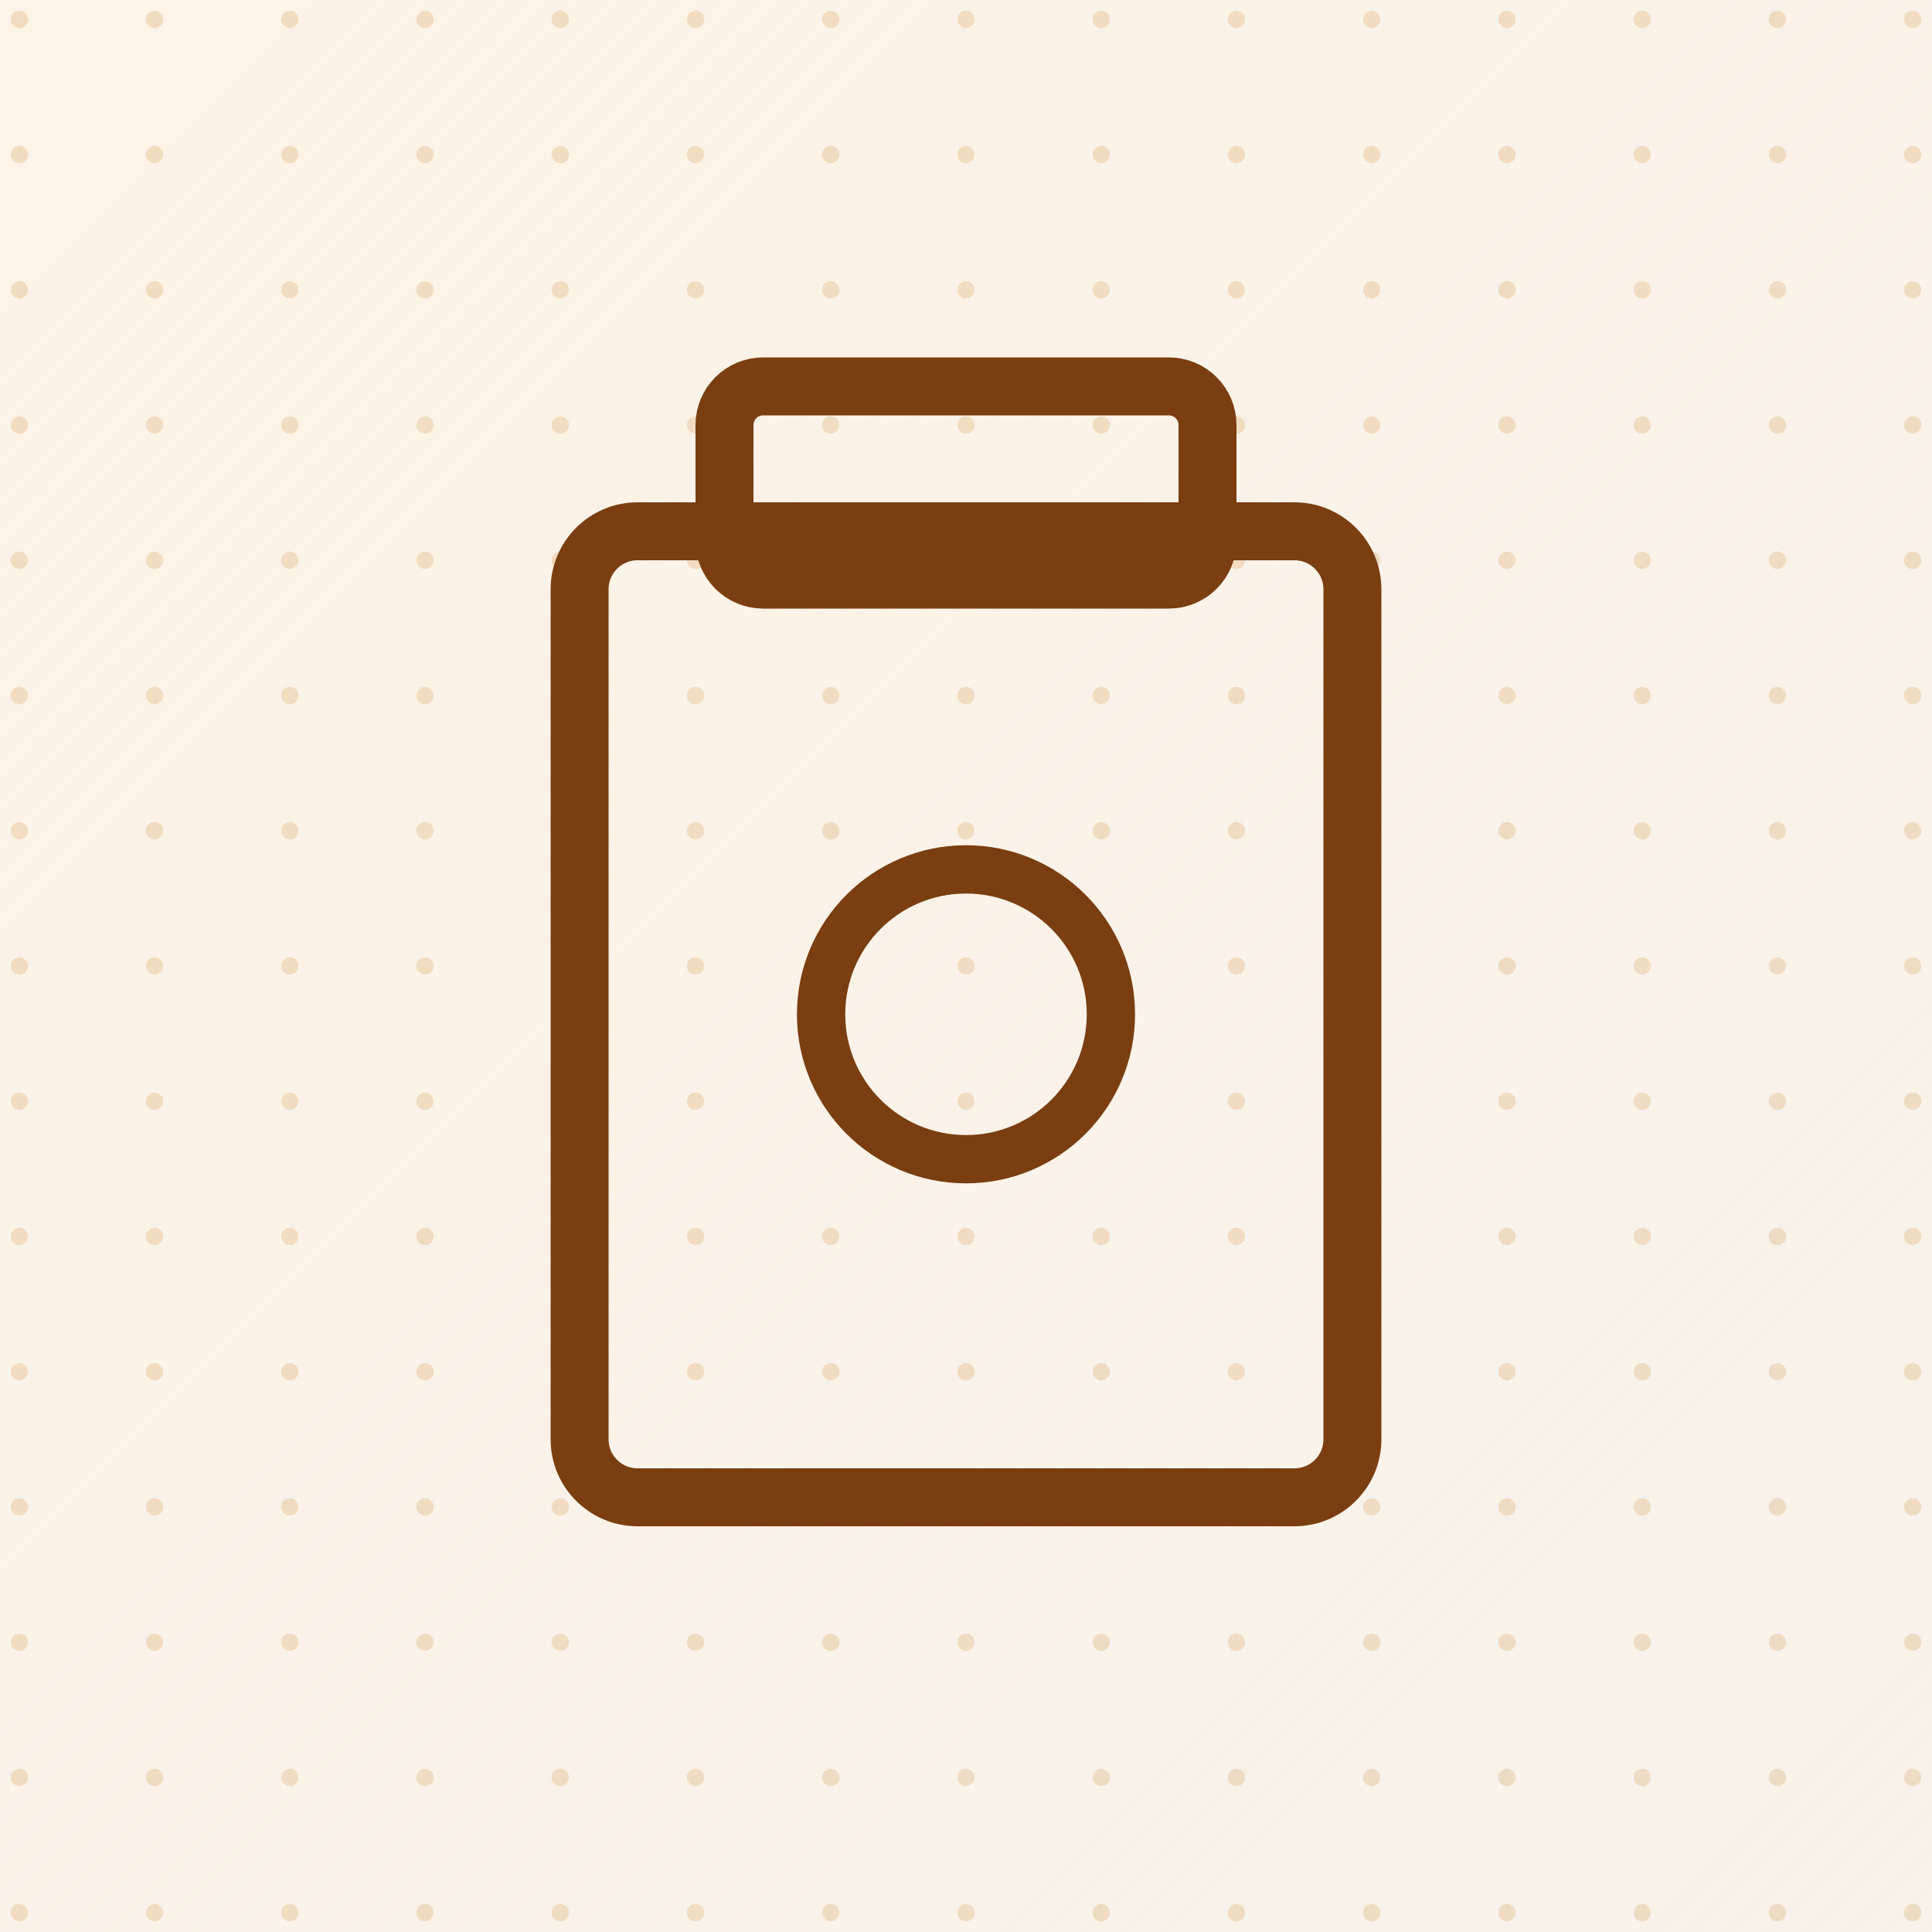
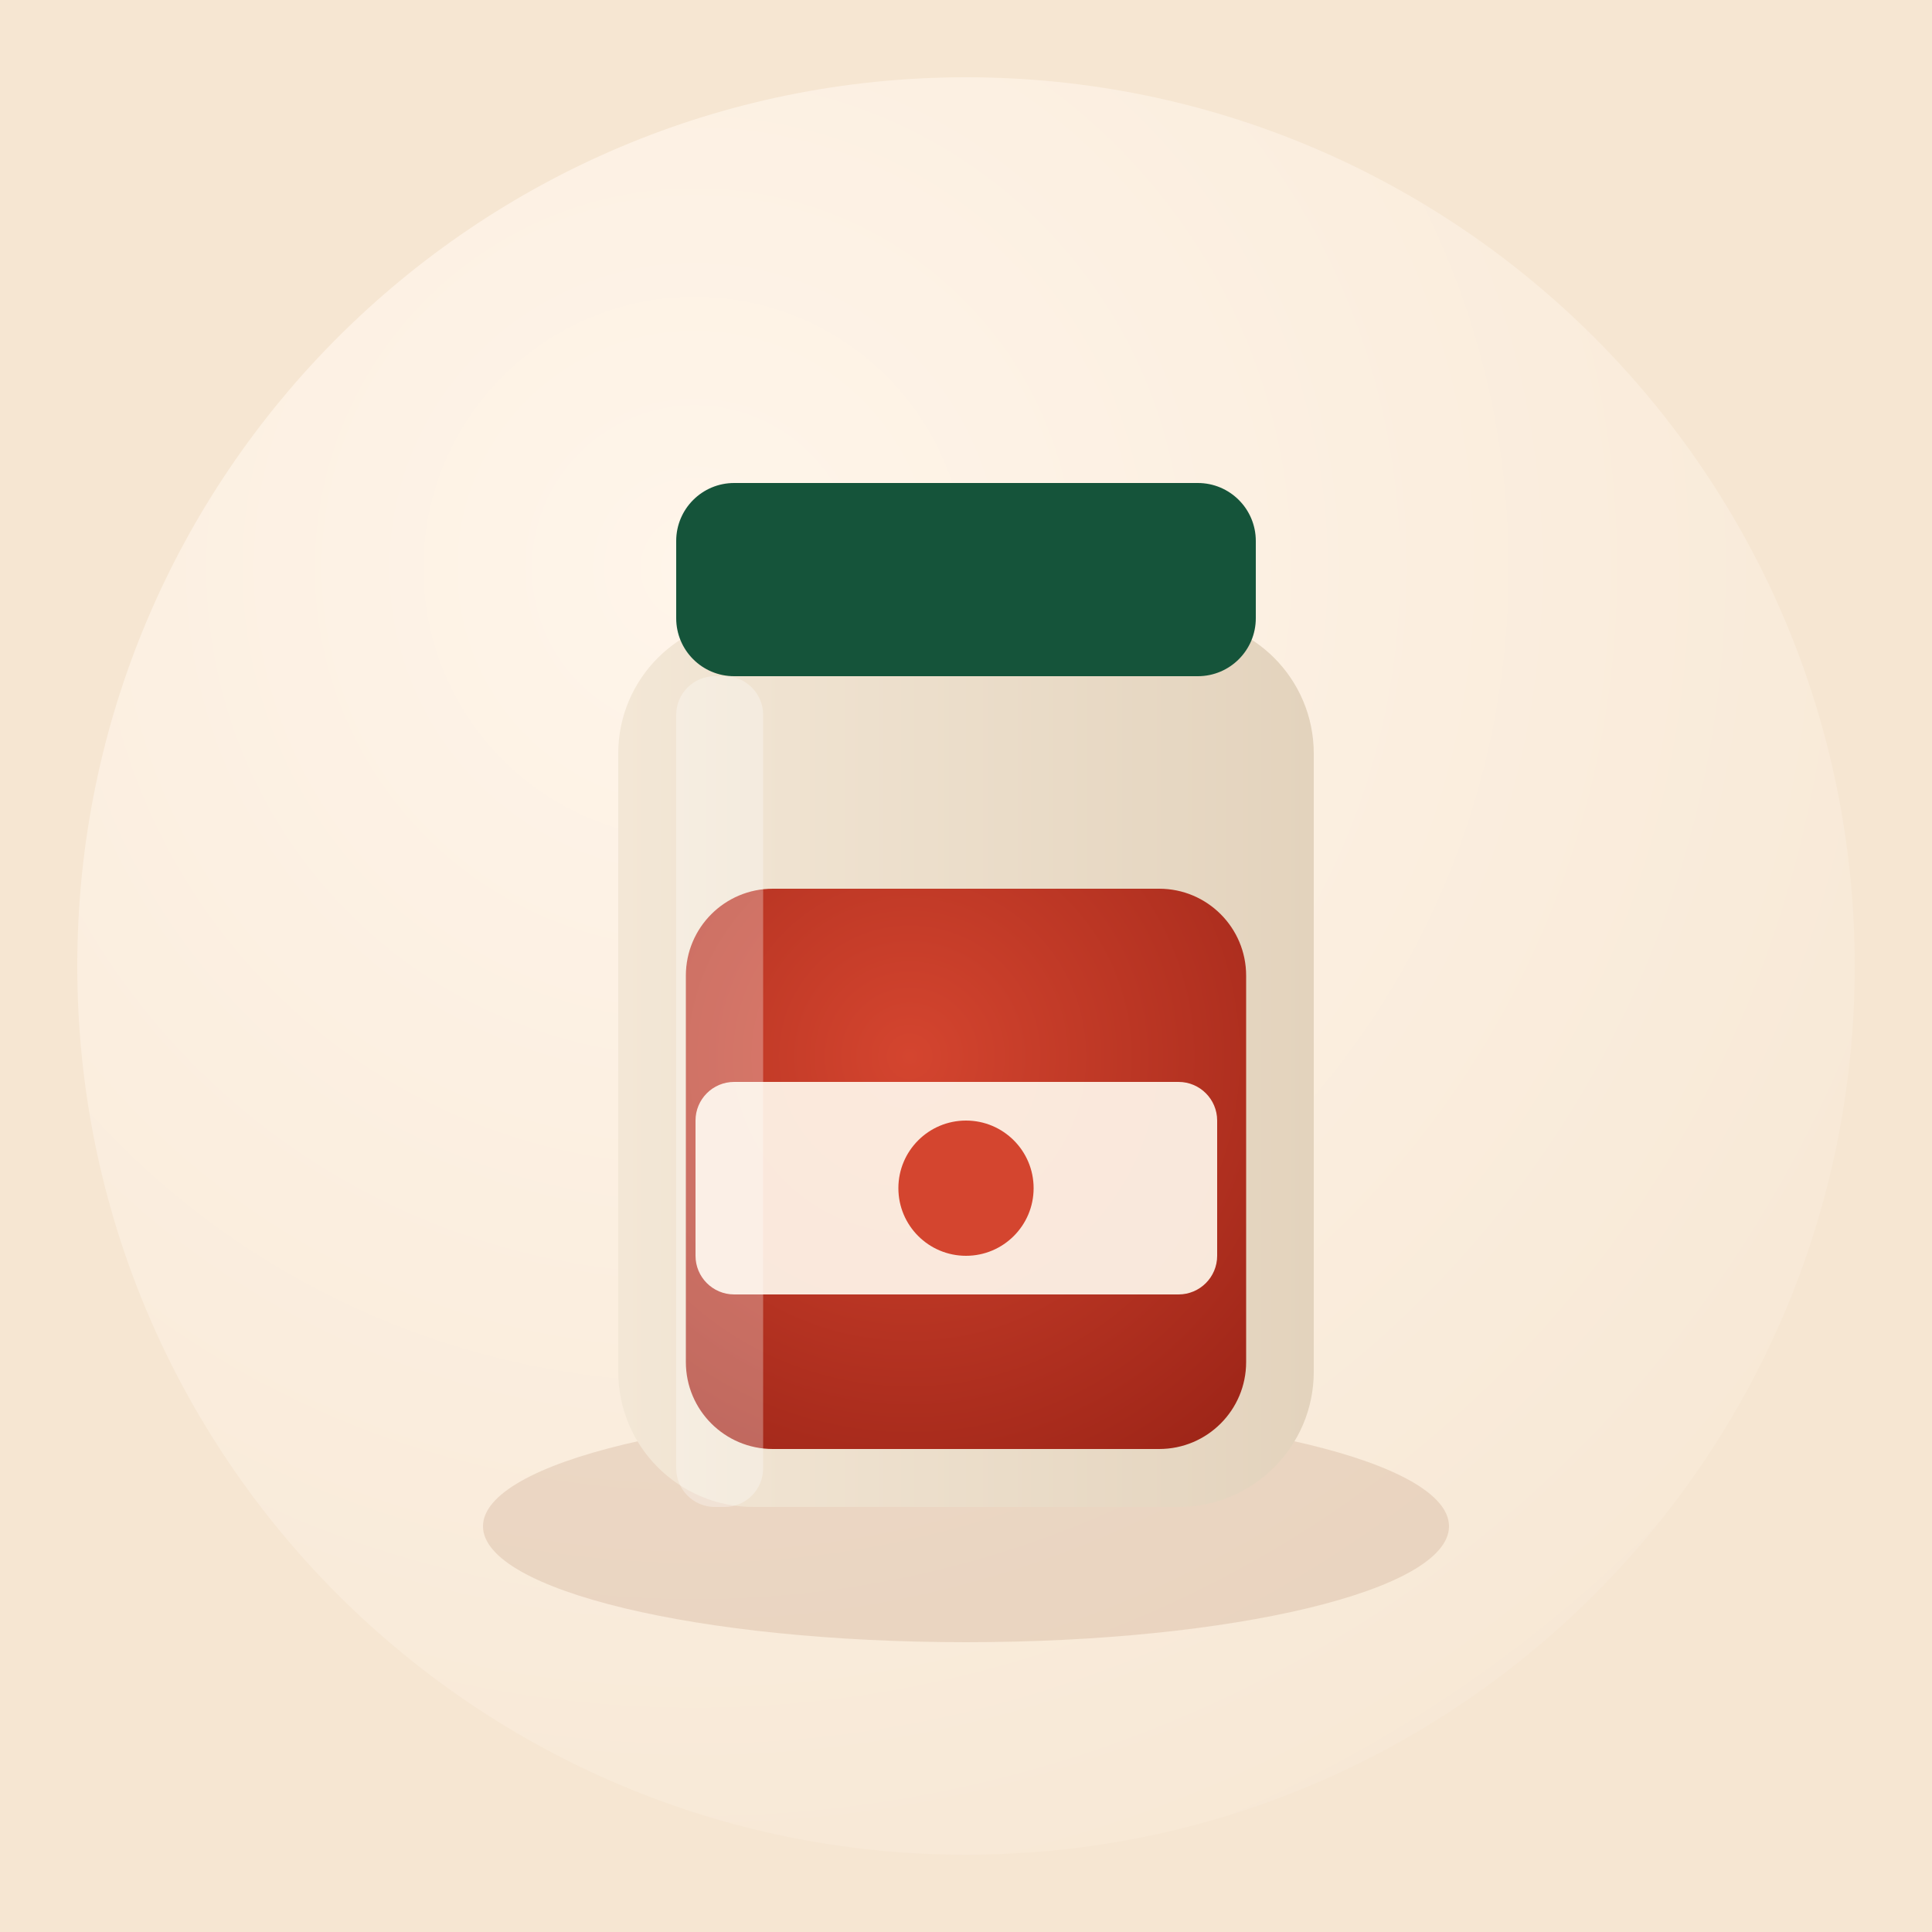
- <svg xmlns="http://www.w3.org/2000/svg" viewBox="0 0 200 200" role="img" aria-label="tomatenmark">
+ <svg xmlns="http://www.w3.org/2000/svg" viewBox="0 0 200 200" role="img" aria-label="Tomatenmark">
  <defs>
-     <linearGradient id="g" x1="0" y1="0" x2="1" y2="1">
-       <stop offset="0" stop-color="#fdf3e6" />
-       <stop offset="1" stop-color="#fdf3e6" stop-opacity="0.6" />
+     <radialGradient id="tm_bg" cx="0.35" cy="0.28" r="0.9">
+       <stop offset="0" stop-color="#fff5ea" />
+       <stop offset="1" stop-color="#f6e6d2" />
+     </radialGradient>
+     <linearGradient id="tm_glass" x1="0" y1="0" x2="1" y2="0">
+       <stop offset="0" stop-color="#f3e7d6" />
+       <stop offset="1" stop-color="#e3d3bd" />
    </linearGradient>
-     <pattern id="dots" x="0" y="0" width="14" height="14" patternUnits="userSpaceOnUse">
-       <circle cx="2" cy="2" r="0.9" fill="#c47215" opacity="0.18" />
-     </pattern>
+     <radialGradient id="tm_paste" cx="0.4" cy="0.3" r="0.9">
+       <stop offset="0" stop-color="#d4452f" />
+       <stop offset="1" stop-color="#9c2417" />
+     </radialGradient>
  </defs>
-   <rect width="200" height="200" fill="url(#g)" />
-   <rect width="200" height="200" fill="url(#dots)" />
-   <g color="#7a3e10">
-     <rect x="60" y="55" width="80" height="100" rx="6" stroke="currentColor" stroke-width="6" fill="none" />
-     <rect x="75" y="40" width="50" height="20" rx="4" stroke="currentColor" stroke-width="6" fill="none" />
-     <circle cx="100" cy="105" r="15" stroke="currentColor" stroke-width="5" fill="none" />
-   </g>
+   <rect width="200" height="200" fill="#f6e6d2" />
+   <circle cx="100" cy="100" r="92" fill="url(#tm_bg)" />
+   <ellipse cx="100" cy="158" rx="50" ry="12" fill="#7a3408" opacity="0.12" />
+   <rect x="64" y="64" width="72" height="92" rx="14" fill="url(#tm_glass)" />
+   <rect x="71" y="92" width="58" height="58" rx="9" fill="url(#tm_paste)" />
+   <rect x="70" y="50" width="60" height="20" rx="6" fill="#15543a" />
+   <rect x="72" y="112" width="54" height="22" rx="4" fill="#fff7ec" opacity="0.92" />
+   <circle cx="100" cy="123" r="7" fill="#d4452f" />
+   <rect x="70" y="70" width="9" height="86" rx="4" fill="#ffffff" opacity="0.30" />
</svg>
